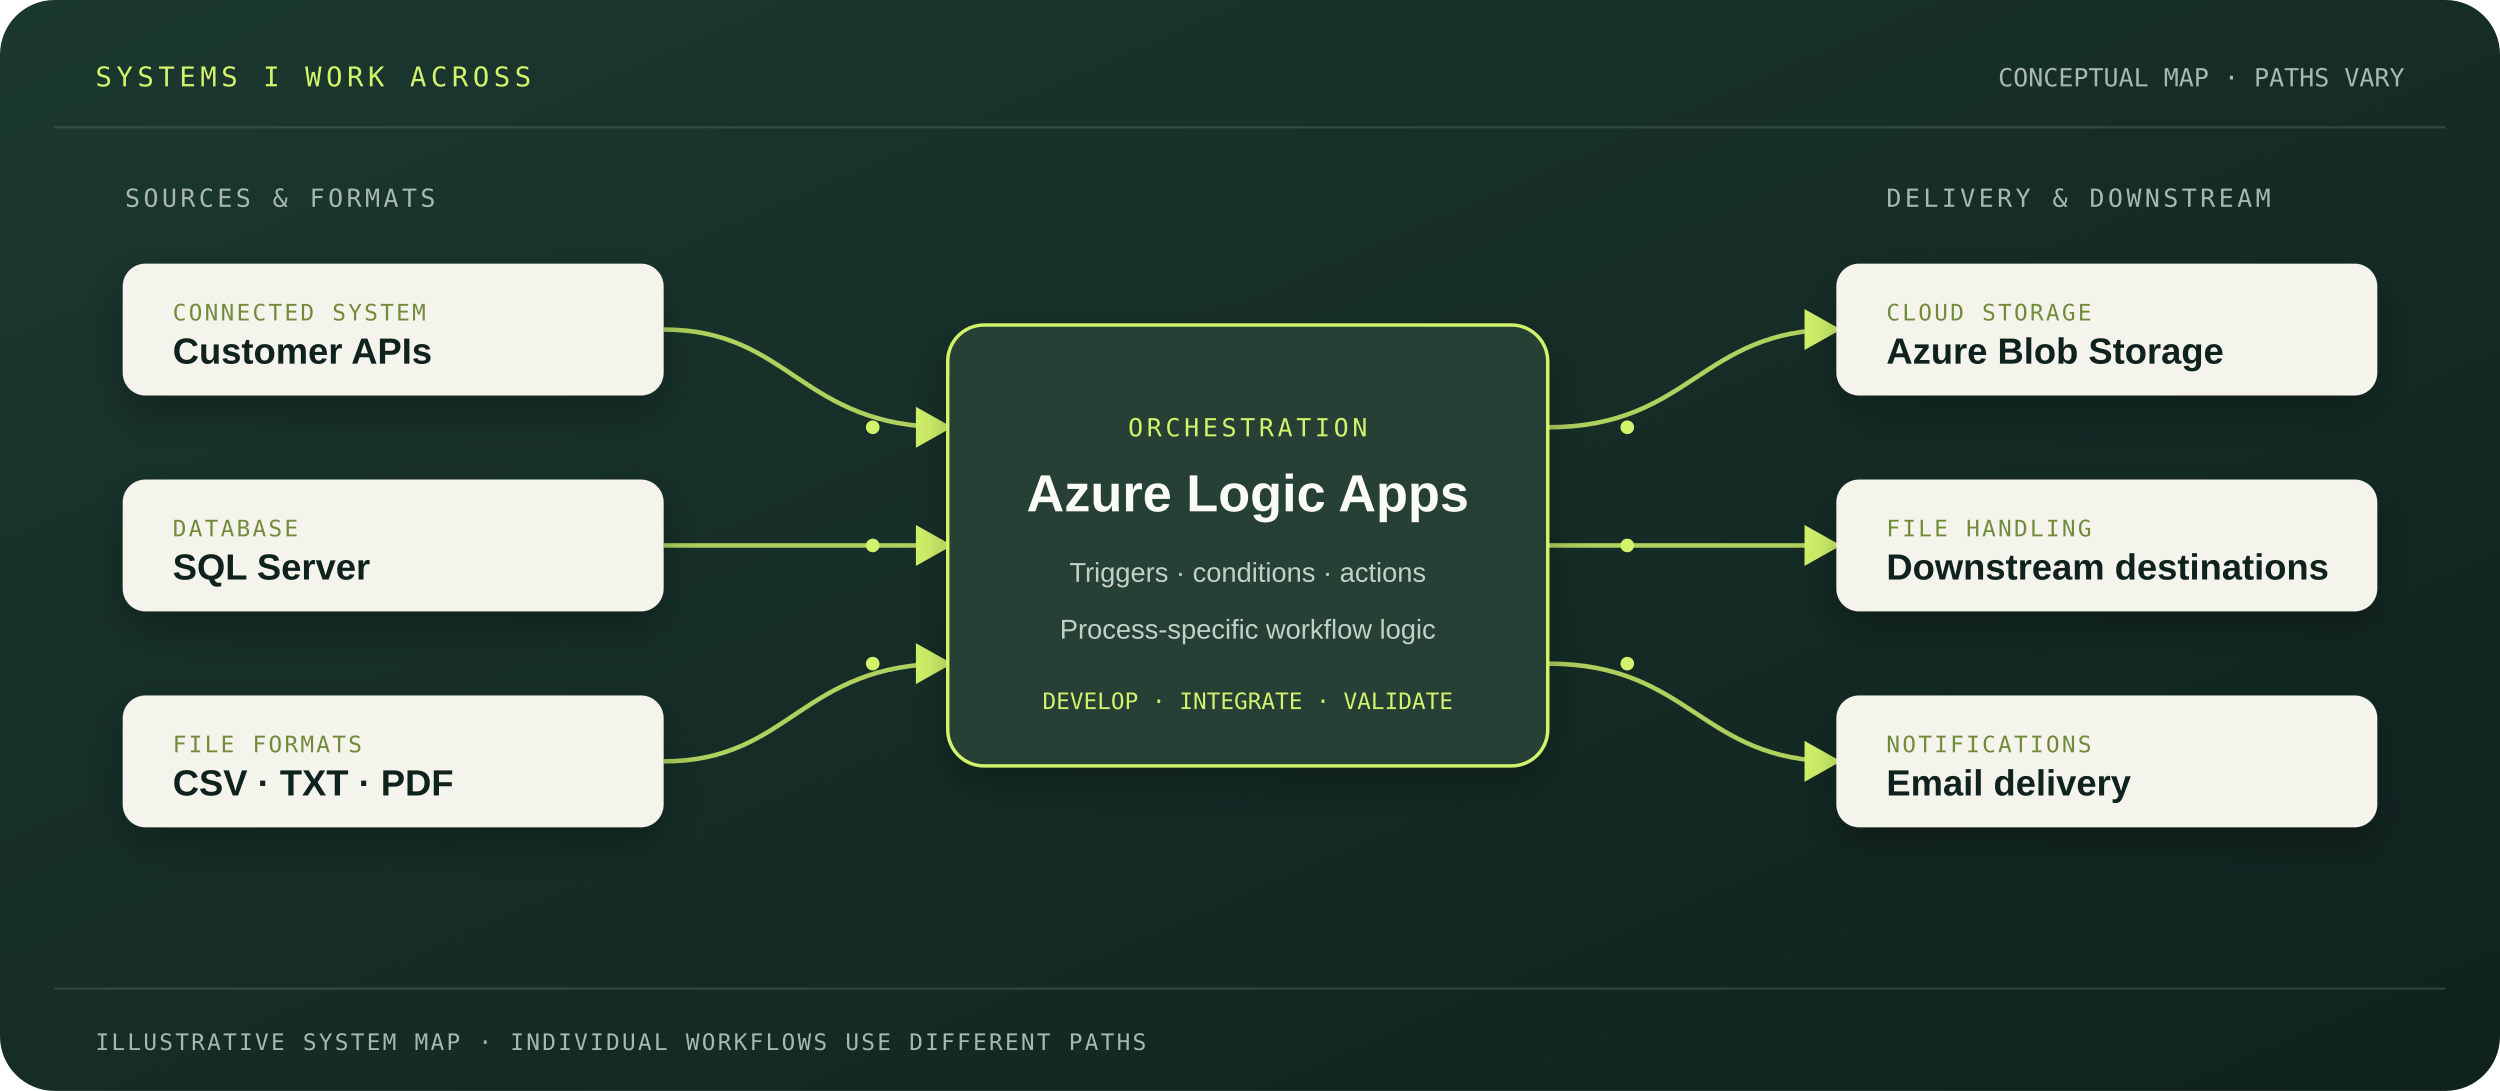
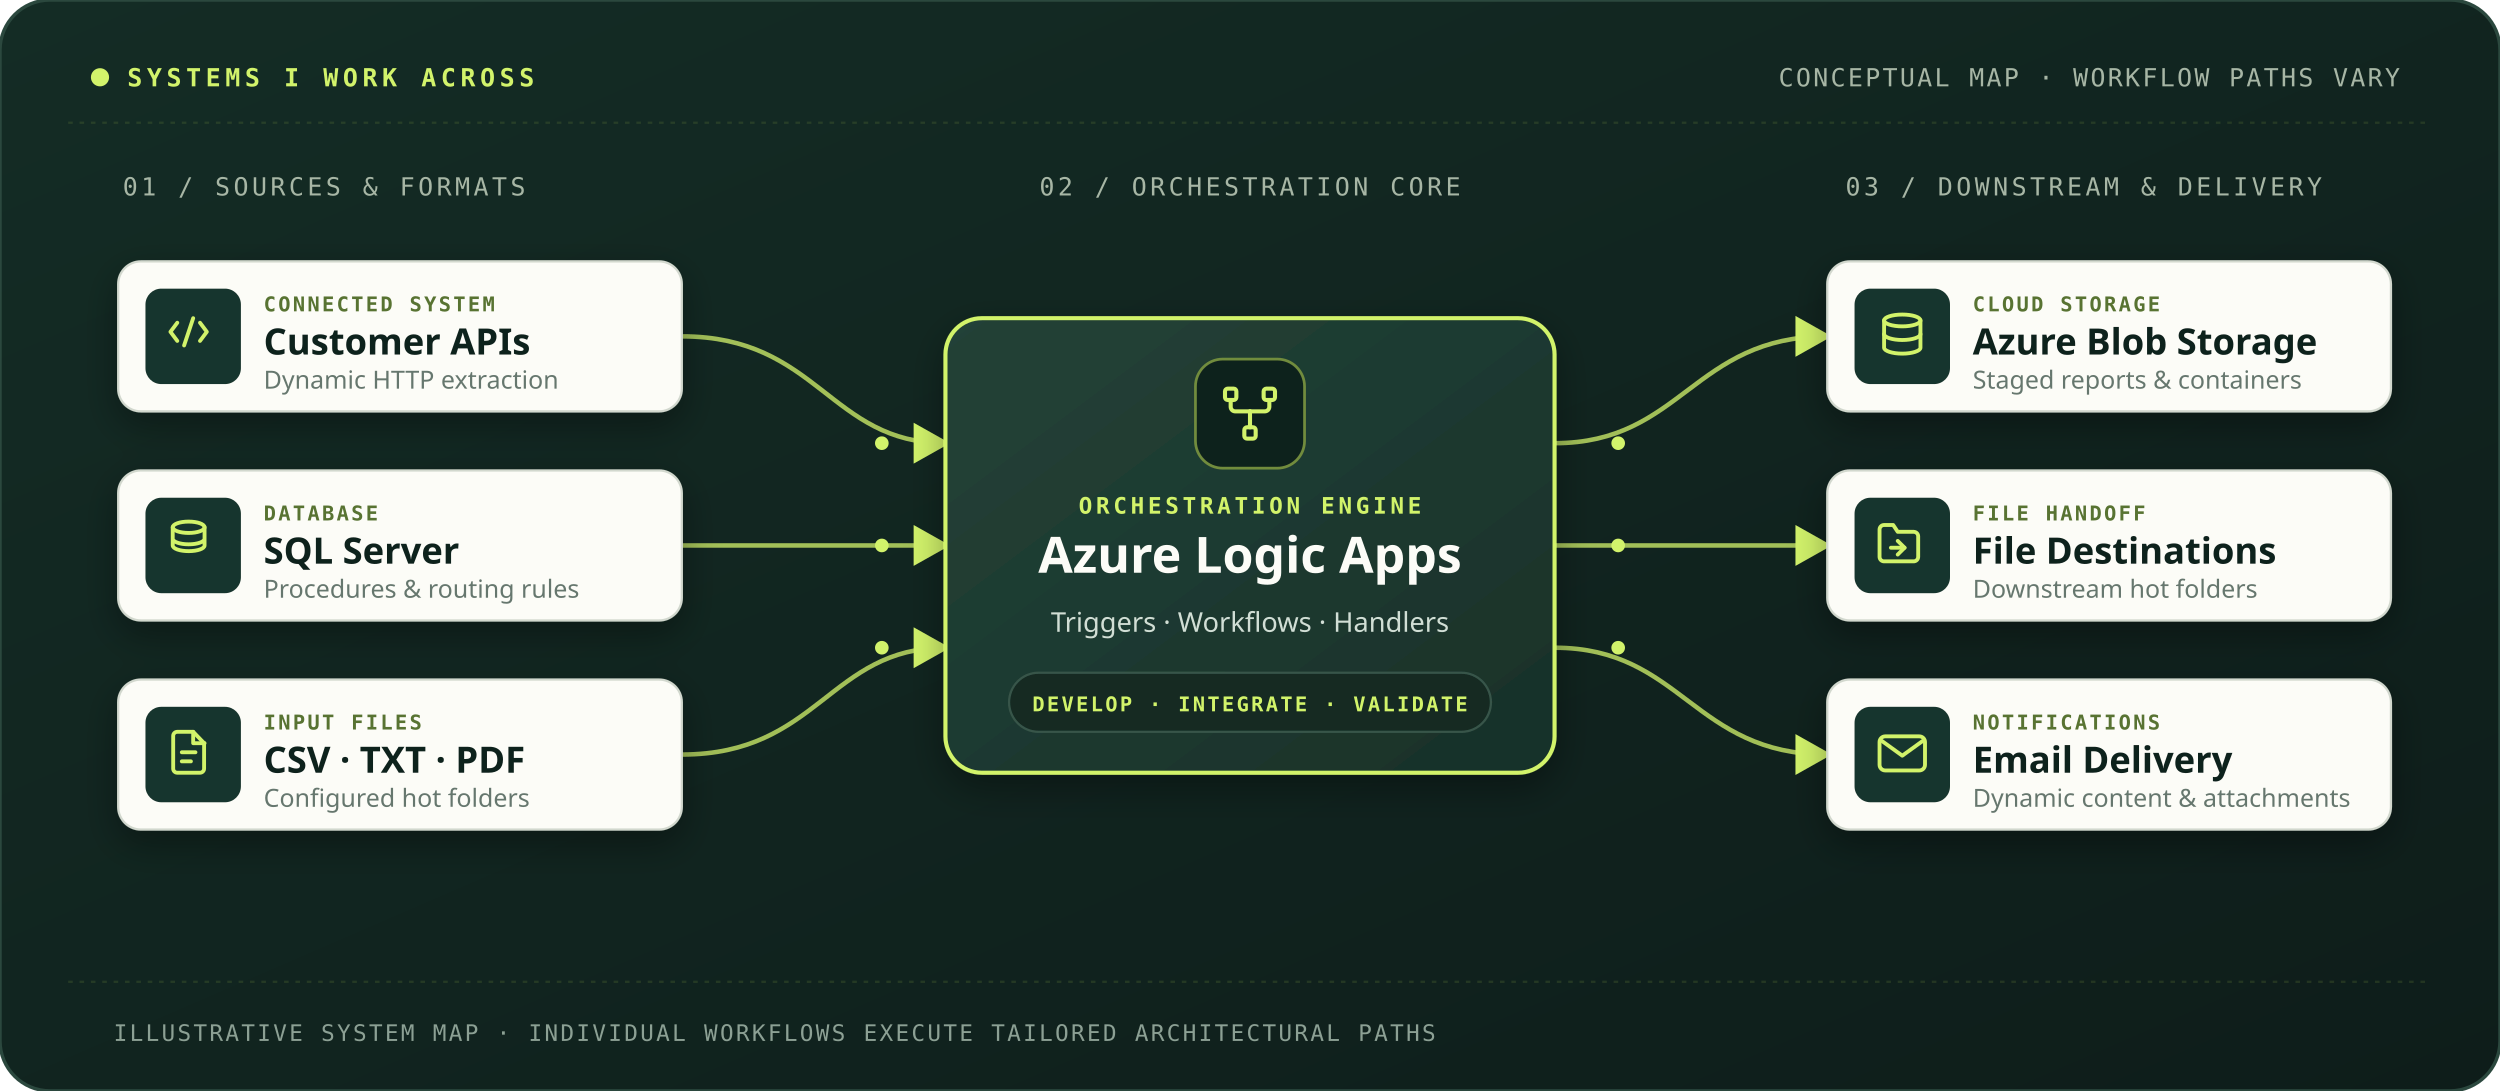
- <svg xmlns="http://www.w3.org/2000/svg" viewBox="0 0 1100 480" role="img" aria-labelledby="title desc">
+ <svg xmlns="http://www.w3.org/2000/svg" viewBox="0 0 1100 480" role="img" aria-labelledby="hero-map-title hero-map-desc">
  <defs>
-     <linearGradient id="surface" x1="0" y1="0" x2="1" y2="1">
-       <stop stop-color="#1b382f" />
-       <stop offset="1" stop-color="#10221e" />
+     <linearGradient id="hero-surface" x1="0" y1="0" x2="1" y2="1">
+       <stop offset="0%" stop-color="#142c25" />
+       <stop offset="100%" stop-color="#0e1d1a" />
    </linearGradient>
-     <marker id="arrow" markerWidth="9" markerHeight="9" refX="7" refY="4.5" orient="auto">
+     <linearGradient id="hub-gradient" x1="0" y1="0" x2="1" y2="1">
+       <stop offset="0%" stop-color="#234237" />
+       <stop offset="100%" stop-color="#183129" />
+     </linearGradient>
+     <filter id="hero-card-shadow" x="-10%" y="-15%" width="120%" height="135%">
+       <feDropShadow dx="0" dy="6" stdDeviation="8" flood-color="#040b09" flood-opacity=".35" />
+     </filter>
+     <marker id="hero-arrow" markerWidth="9" markerHeight="9" refX="7" refY="4.5" orient="auto">
      <path d="M0 0 8 4.5 0 9Z" fill="#d2f36b" />
    </marker>
-     <filter id="shadow" x="-20%" y="-20%" width="140%" height="150%">
-       <feDropShadow dx="0" dy="8" stdDeviation="9" flood-color="#07110e" flood-opacity=".28" />
-     </filter>
  </defs>
-   <rect width="1100" height="480" rx="24" fill="url(#surface)" />
-   <path d="M24 56H1076M24 435H1076" stroke="#8ca096" stroke-opacity=".23" />
-   <text x="42" y="38" fill="#d2f36b" font-family="monospace" font-size="12" letter-spacing="2">SYSTEMS I WORK ACROSS</text>
-   <text x="1058" y="38" fill="#a9b8ae" font-family="monospace" font-size="11" text-anchor="end">CONCEPTUAL MAP · PATHS VARY</text>
-   <text x="55" y="91" fill="#a9b8ae" font-family="monospace" font-size="11" letter-spacing="1.5">SOURCES &amp; FORMATS</text>
-   <text x="830" y="91" fill="#a9b8ae" font-family="monospace" font-size="11" letter-spacing="1.5">DELIVERY &amp; DOWNSTREAM</text>
-   <g fill="none" stroke="#d2f36b" stroke-width="2" stroke-opacity=".82" marker-end="url(#arrow)">
-     <path d="M292 145 C348 145 352 188 417 188" />
-     <path d="M292 240 H417" />
-     <path d="M292 335 C348 335 352 292 417 292" />
-     <path d="M681 188 C744 188 748 145 808 145" />
-     <path d="M681 240 H808" />
-     <path d="M681 292 C744 292 748 335 808 335" />
+   <rect width="1100" height="480" rx="22" fill="url(#hero-surface)" stroke="#2b483e" stroke-width="1.5" />
+   <path d="M30 54H1070M30 432H1070" stroke="#718c3d" stroke-opacity=".22" stroke-dasharray="2 3" />
+   <g font-family="'DM Mono', monospace" font-size="11">
+     <circle cx="44" cy="34" r="4" fill="#d2f36b" />
+     <text x="56" y="38" fill="#d2f36b" letter-spacing="2" font-weight="600">SYSTEMS I WORK ACROSS</text>
+     <text x="1056" y="38" fill="#a7b6a5" text-anchor="end" letter-spacing="1">CONCEPTUAL MAP · WORKFLOW PATHS VARY</text>
+     <text x="54" y="86" fill="#a7b6a5" letter-spacing="1.5">01 / SOURCES &amp; FORMATS</text>
+     <text x="550" y="86" fill="#a7b6a5" text-anchor="middle" letter-spacing="1.5">02 / ORCHESTRATION CORE</text>
+     <text x="812" y="86" fill="#a7b6a5" letter-spacing="1.5">03 / DOWNSTREAM &amp; DELIVERY</text>
  </g>
-   <g filter="url(#shadow)">
-     <rect x="54" y="116" width="238" height="58" rx="10" fill="#f4f3ec" />
-     <rect x="54" y="211" width="238" height="58" rx="10" fill="#f4f3ec" />
-     <rect x="54" y="306" width="238" height="58" rx="10" fill="#f4f3ec" />
-     <rect x="417" y="143" width="264" height="194" rx="16" fill="#263f35" stroke="#d2f36b" stroke-width="1.5" />
-     <rect x="808" y="116" width="238" height="58" rx="10" fill="#f4f3ec" />
-     <rect x="808" y="211" width="238" height="58" rx="10" fill="#f4f3ec" />
-     <rect x="808" y="306" width="238" height="58" rx="10" fill="#f4f3ec" />
-   </g>
-   <g fill="#10221e" font-family="Arial,sans-serif">
-     <text x="76" y="141" font-size="10" fill="#718b3b" font-family="monospace" letter-spacing="1">CONNECTED SYSTEM</text>
-     <text x="76" y="160" font-size="16" font-weight="700">Customer APIs</text>
-     <text x="76" y="236" font-size="10" fill="#718b3b" font-family="monospace" letter-spacing="1">DATABASE</text>
-     <text x="76" y="255" font-size="16" font-weight="700">SQL Server</text>
-     <text x="76" y="331" font-size="10" fill="#718b3b" font-family="monospace" letter-spacing="1">FILE FORMATS</text>
-     <text x="76" y="350" font-size="16" font-weight="700">CSV · TXT · PDF</text>
-     <text x="549" y="192" text-anchor="middle" font-size="11" fill="#d2f36b" font-family="monospace" letter-spacing="1.6">ORCHESTRATION</text>
-     <text x="549" y="225" text-anchor="middle" font-size="23" fill="#fcfcf7" font-weight="700">Azure Logic Apps</text>
-     <text x="549" y="256" text-anchor="middle" font-size="12" fill="#c3d0c6">Triggers · conditions · actions</text>
-     <text x="549" y="281" text-anchor="middle" font-size="12" fill="#c3d0c6">Process-specific workflow logic</text>
-     <text x="549" y="312" text-anchor="middle" font-size="10" fill="#d2f36b" font-family="monospace">DEVELOP · INTEGRATE · VALIDATE</text>
-     <text x="830" y="141" font-size="10" fill="#718b3b" font-family="monospace" letter-spacing="1">CLOUD STORAGE</text>
-     <text x="830" y="160" font-size="16" font-weight="700">Azure Blob Storage</text>
-     <text x="830" y="236" font-size="10" fill="#718b3b" font-family="monospace" letter-spacing="1">FILE HANDLING</text>
-     <text x="830" y="255" font-size="16" font-weight="700">Downstream destinations</text>
-     <text x="830" y="331" font-size="10" fill="#718b3b" font-family="monospace" letter-spacing="1">NOTIFICATIONS</text>
-     <text x="830" y="350" font-size="16" font-weight="700">Email delivery</text>
+   <g fill="none" stroke="#d2f36b" stroke-width="2" stroke-opacity=".75" marker-end="url(#hero-arrow)" stroke-linecap="round">
+     <path id="path-source-api" d="M300 148 C 360 148, 365 195, 416 195" />
+     <path id="path-source-sql" d="M300 240 H 416" />
+     <path id="path-source-files" d="M300 332 C 360 332, 365 285, 416 285" />
+     <path id="path-out-blob" d="M684 195 C 740 195, 745 148, 804 148" />
+     <path id="path-out-files" d="M684 240 H 804" />
+     <path id="path-out-email" d="M684 285 C 740 285, 745 332, 804 332" />
  </g>
  <g fill="#d2f36b">
-     <circle cx="384" cy="188" r="3" />
-     <circle cx="384" cy="240" r="3" />
-     <circle cx="384" cy="292" r="3" />
-     <circle cx="716" cy="188" r="3" />
-     <circle cx="716" cy="240" r="3" />
-     <circle cx="716" cy="292" r="3" />
+     <circle cx="388" cy="195" r="3" />
+     <circle cx="388" cy="240" r="3" />
+     <circle cx="388" cy="285" r="3" />
+     <circle cx="712" cy="195" r="3" />
+     <circle cx="712" cy="240" r="3" />
+     <circle cx="712" cy="285" r="3" />
  </g>
-   <circle r="7" fill="#d2f36b" stroke="#10221e" stroke-width="3" visibility="hidden">
-     <animateMotion begin="indefinite" dur="5s" repeatCount="indefinite" path="M292 240H417H681H808" />
-     <set attributeName="visibility" to="visible" begin="indefinite" />
-   </circle>
-   <circle r="5" fill="#fcfcf7" stroke="#d2f36b" stroke-width="2" visibility="hidden">
-     <animateMotion begin="indefinite" dur="6s" repeatCount="indefinite" path="M292 335C348 335 352 292 417 292H681C744 292 748 335 808 335" />
-     <set attributeName="visibility" to="visible" begin="indefinite" />
-   </circle>
-   <text x="42" y="462" fill="#a9b8ae" font-family="monospace" font-size="10" letter-spacing="1">ILLUSTRATIVE SYSTEM MAP · INDIVIDUAL WORKFLOWS USE DIFFERENT PATHS</text>
+   <g filter="url(#hero-card-shadow)">
+     <g class="hero-node" id="hero-node-api">
+       <rect x="52" y="115" width="248" height="66" rx="10" fill="#fcfcf7" stroke="#d2d8ce" />
+       <rect x="64" y="127" width="42" height="42" rx="7" fill="#19352d" />
+       <g transform="translate(73, 136)" stroke="#d2f36b" stroke-width="1.7" fill="none" stroke-linecap="round" stroke-linejoin="round">
+         <path d="m5 6-3 4 3 4M15 6l3 4-3 4M12 4l-4 12" />
+       </g>
+       <text x="116" y="137" fill="#587332" font-family="'DM Mono', monospace" font-size="9" font-weight="600" letter-spacing="1">CONNECTED SYSTEM</text>
+       <text x="116" y="156" fill="#10221e" font-family="'Manrope', sans-serif" font-size="16" font-weight="700">Customer APIs</text>
+       <text x="116" y="171" fill="#66776e" font-family="'DM Sans', sans-serif" font-size="11">Dynamic HTTP extraction</text>
+     </g>
+     <g class="hero-node" id="hero-node-sql">
+       <rect x="52" y="207" width="248" height="66" rx="10" fill="#fcfcf7" stroke="#d2d8ce" />
+       <rect x="64" y="219" width="42" height="42" rx="7" fill="#19352d" />
+       <g transform="translate(73, 228)" stroke="#d2f36b" stroke-width="1.7" fill="none" stroke-linecap="round" stroke-linejoin="round">
+         <ellipse cx="10" cy="4" rx="7" ry="2.5" />
+         <path d="M3 4v8c0 1.4 3.1 2.5 7 2.5s7-1.1 7-2.5V4M3 9c0 1.4 3.1 2.5 7 2.5s7-1.1 7-2.5" />
+       </g>
+       <text x="116" y="229" fill="#587332" font-family="'DM Mono', monospace" font-size="9" font-weight="600" letter-spacing="1">DATABASE</text>
+       <text x="116" y="248" fill="#10221e" font-family="'Manrope', sans-serif" font-size="16" font-weight="700">SQL Server</text>
+       <text x="116" y="263" fill="#66776e" font-family="'DM Sans', sans-serif" font-size="11">Procedures &amp; routing rules</text>
+     </g>
+     <g class="hero-node" id="hero-node-files">
+       <rect x="52" y="299" width="248" height="66" rx="10" fill="#fcfcf7" stroke="#d2d8ce" />
+       <rect x="64" y="311" width="42" height="42" rx="7" fill="#19352d" />
+       <g transform="translate(73, 320)" stroke="#d2f36b" stroke-width="1.7" fill="none" stroke-linecap="round" stroke-linejoin="round">
+         <path d="M12 2H5a1.8 1.8 0 0 0-1.8 1.8v14.4A1.8 1.8 0 0 0 5 20h10a1.8 1.8 0 0 0 1.8-1.8V7z" />
+         <polyline points="12 2 12 7 17 7" />
+         <line x1="7" y1="11" x2="13" y2="11" />
+         <line x1="7" y1="15" x2="11" y2="15" />
+       </g>
+       <text x="116" y="321" fill="#587332" font-family="'DM Mono', monospace" font-size="9" font-weight="600" letter-spacing="1">INPUT FILES</text>
+       <text x="116" y="340" fill="#10221e" font-family="'Manrope', sans-serif" font-size="16" font-weight="700">CSV · TXT · PDF</text>
+       <text x="116" y="355" fill="#66776e" font-family="'DM Sans', sans-serif" font-size="11">Configured hot folders</text>
+     </g>
+   </g>
+   <g filter="url(#hero-card-shadow)" id="hero-node-orchestrator">
+     <rect x="416" y="140" width="268" height="200" rx="16" fill="url(#hub-gradient)" stroke="#d2f36b" stroke-width="1.8" />
+     <rect x="526" y="158" width="48" height="48" rx="12" fill="#10221e" stroke="#718c3d" stroke-width="1.2" />
+     <g transform="translate(538, 170)" stroke="#d2f36b" stroke-width="1.8" fill="none" stroke-linecap="round" stroke-linejoin="round">
+       <rect x="1" y="1" width="5" height="5" rx="1.2" />
+       <rect x="18" y="1" width="5" height="5" rx="1.2" />
+       <rect x="9.5" y="18" width="5" height="5" rx="1.2" />
+       <path d="M3.5 6v3a2 2 0 0 0 2 2h6.5" />
+       <path d="M20.5 6v3a2 2 0 0 1-2 2H12" />
+       <path d="M12 11v7" />
+     </g>
+     <text x="550" y="226" text-anchor="middle" fill="#d2f36b" font-family="'DM Mono', monospace" font-size="10" font-weight="600" letter-spacing="1.6">ORCHESTRATION ENGINE</text>
+     <text x="550" y="252" text-anchor="middle" fill="#fcfcf7" font-family="'Manrope', sans-serif" font-size="22" font-weight="800">Azure Logic Apps</text>
+     <text x="550" y="278" text-anchor="middle" fill="#d1ded5" font-family="'DM Sans', sans-serif" font-size="12">Triggers · Workflows · Handlers</text>
+     <rect x="444" y="296" width="212" height="26" rx="13" fill="#132922" stroke="#375549" />
+     <text x="550" y="313" text-anchor="middle" fill="#d2f36b" font-family="'DM Mono', monospace" font-size="9" font-weight="600" letter-spacing="1">DEVELOP · INTEGRATE · VALIDATE</text>
+   </g>
+   <g filter="url(#hero-card-shadow)">
+     <g class="hero-node" id="hero-node-blob">
+       <rect x="804" y="115" width="248" height="66" rx="10" fill="#fcfcf7" stroke="#d2d8ce" />
+       <rect x="816" y="127" width="42" height="42" rx="7" fill="#19352d" />
+       <g transform="translate(825, 136)" stroke="#d2f36b" stroke-width="1.7" fill="none" stroke-linecap="round" stroke-linejoin="round">
+         <ellipse cx="12" cy="5" rx="8" ry="2.6" />
+         <path d="M4 5v6c0 1.4 3.6 2.6 8 2.6s8-1.2 8-2.6V5" />
+         <path d="M4 11v6c0 1.4 3.6 2.6 8 2.6s8-1.2 8-2.6v-6" />
+       </g>
+       <text x="868" y="137" fill="#587332" font-family="'DM Mono', monospace" font-size="9" font-weight="600" letter-spacing="1">CLOUD STORAGE</text>
+       <text x="868" y="156" fill="#10221e" font-family="'Manrope', sans-serif" font-size="16" font-weight="700">Azure Blob Storage</text>
+       <text x="868" y="171" fill="#66776e" font-family="'DM Sans', sans-serif" font-size="11">Staged reports &amp; containers</text>
+     </g>
+     <g class="hero-node" id="hero-node-dest">
+       <rect x="804" y="207" width="248" height="66" rx="10" fill="#fcfcf7" stroke="#d2d8ce" />
+       <rect x="816" y="219" width="42" height="42" rx="7" fill="#19352d" />
+       <g transform="translate(825, 228)" stroke="#d2f36b" stroke-width="1.7" fill="none" stroke-linecap="round" stroke-linejoin="round">
+         <path d="M19 17a2 2 0 0 1-2 2H4a2 2 0 0 1-2-2V5a2 2 0 0 1 2-2h4l2 3h7a2 2 0 0 1 2 2z" />
+         <polyline points="10 10 13 13 10 16" />
+         <line x1="7" y1="13" x2="13" y2="13" />
+       </g>
+       <text x="868" y="229" fill="#587332" font-family="'DM Mono', monospace" font-size="9" font-weight="600" letter-spacing="1">FILE HANDOFF</text>
+       <text x="868" y="248" fill="#10221e" font-family="'Manrope', sans-serif" font-size="16" font-weight="700">File Destinations</text>
+       <text x="868" y="263" fill="#66776e" font-family="'DM Sans', sans-serif" font-size="11">Downstream hot folders</text>
+     </g>
+     <g class="hero-node" id="hero-node-email">
+       <rect x="804" y="299" width="248" height="66" rx="10" fill="#fcfcf7" stroke="#d2d8ce" />
+       <rect x="816" y="311" width="42" height="42" rx="7" fill="#19352d" />
+       <g transform="translate(825, 320)" stroke="#d2f36b" stroke-width="1.7" fill="none" stroke-linecap="round" stroke-linejoin="round">
+         <rect x="2" y="4" width="20" height="15" rx="2.5" />
+         <path d="m3 6 9 6.5 9-6.5" />
+       </g>
+       <text x="868" y="321" fill="#587332" font-family="'DM Mono', monospace" font-size="9" font-weight="600" letter-spacing="1">NOTIFICATIONS</text>
+       <text x="868" y="340" fill="#10221e" font-family="'Manrope', sans-serif" font-size="16" font-weight="700">Email Delivery</text>
+       <text x="868" y="355" fill="#66776e" font-family="'DM Sans', sans-serif" font-size="11">Dynamic content &amp; attachments</text>
+     </g>
+   </g>
+   <g class="hero-motion-packets" id="hero-motion-packets">
+     <circle class="hero-packet" r="6" fill="#d2f36b" stroke="#10221e" stroke-width="2.5" opacity="0">
+       <animateMotion begin="indefinite" dur="3.5s" repeatCount="indefinite" path="M300 240H416H684H804" />
+       <animate attributeName="opacity" values="0;1;1;0" dur="3.5s" begin="indefinite" repeatCount="indefinite" />
+     </circle>
+     <circle class="hero-packet" r="5" fill="#fcfcf7" stroke="#718c3d" stroke-width="2" opacity="0">
+       <animateMotion begin="indefinite" dur="4.2s" repeatCount="indefinite" path="M300 332C360 332 365 285 416 285H684C740 285 745 332 804 332" />
+       <animate attributeName="opacity" values="0;1;1;0" dur="4.2s" begin="indefinite" repeatCount="indefinite" />
+     </circle>
+     <circle class="hero-packet" r="5" fill="#d2f36b" stroke="#19352d" stroke-width="2" opacity="0">
+       <animateMotion begin="indefinite" dur="3.8s" repeatCount="indefinite" path="M300 148C360 148 365 195 416 195H684C740 195 745 148 804 148" />
+       <animate attributeName="opacity" values="0;1;1;0" dur="3.8s" begin="indefinite" repeatCount="indefinite" />
+     </circle>
+   </g>
+   <text x="50" y="458" fill="#8ca094" font-family="'DM Mono', monospace" font-size="10" letter-spacing="1">ILLUSTRATIVE SYSTEM MAP · INDIVIDUAL WORKFLOWS EXECUTE TAILORED ARCHITECTURAL PATHS</text>
</svg>
